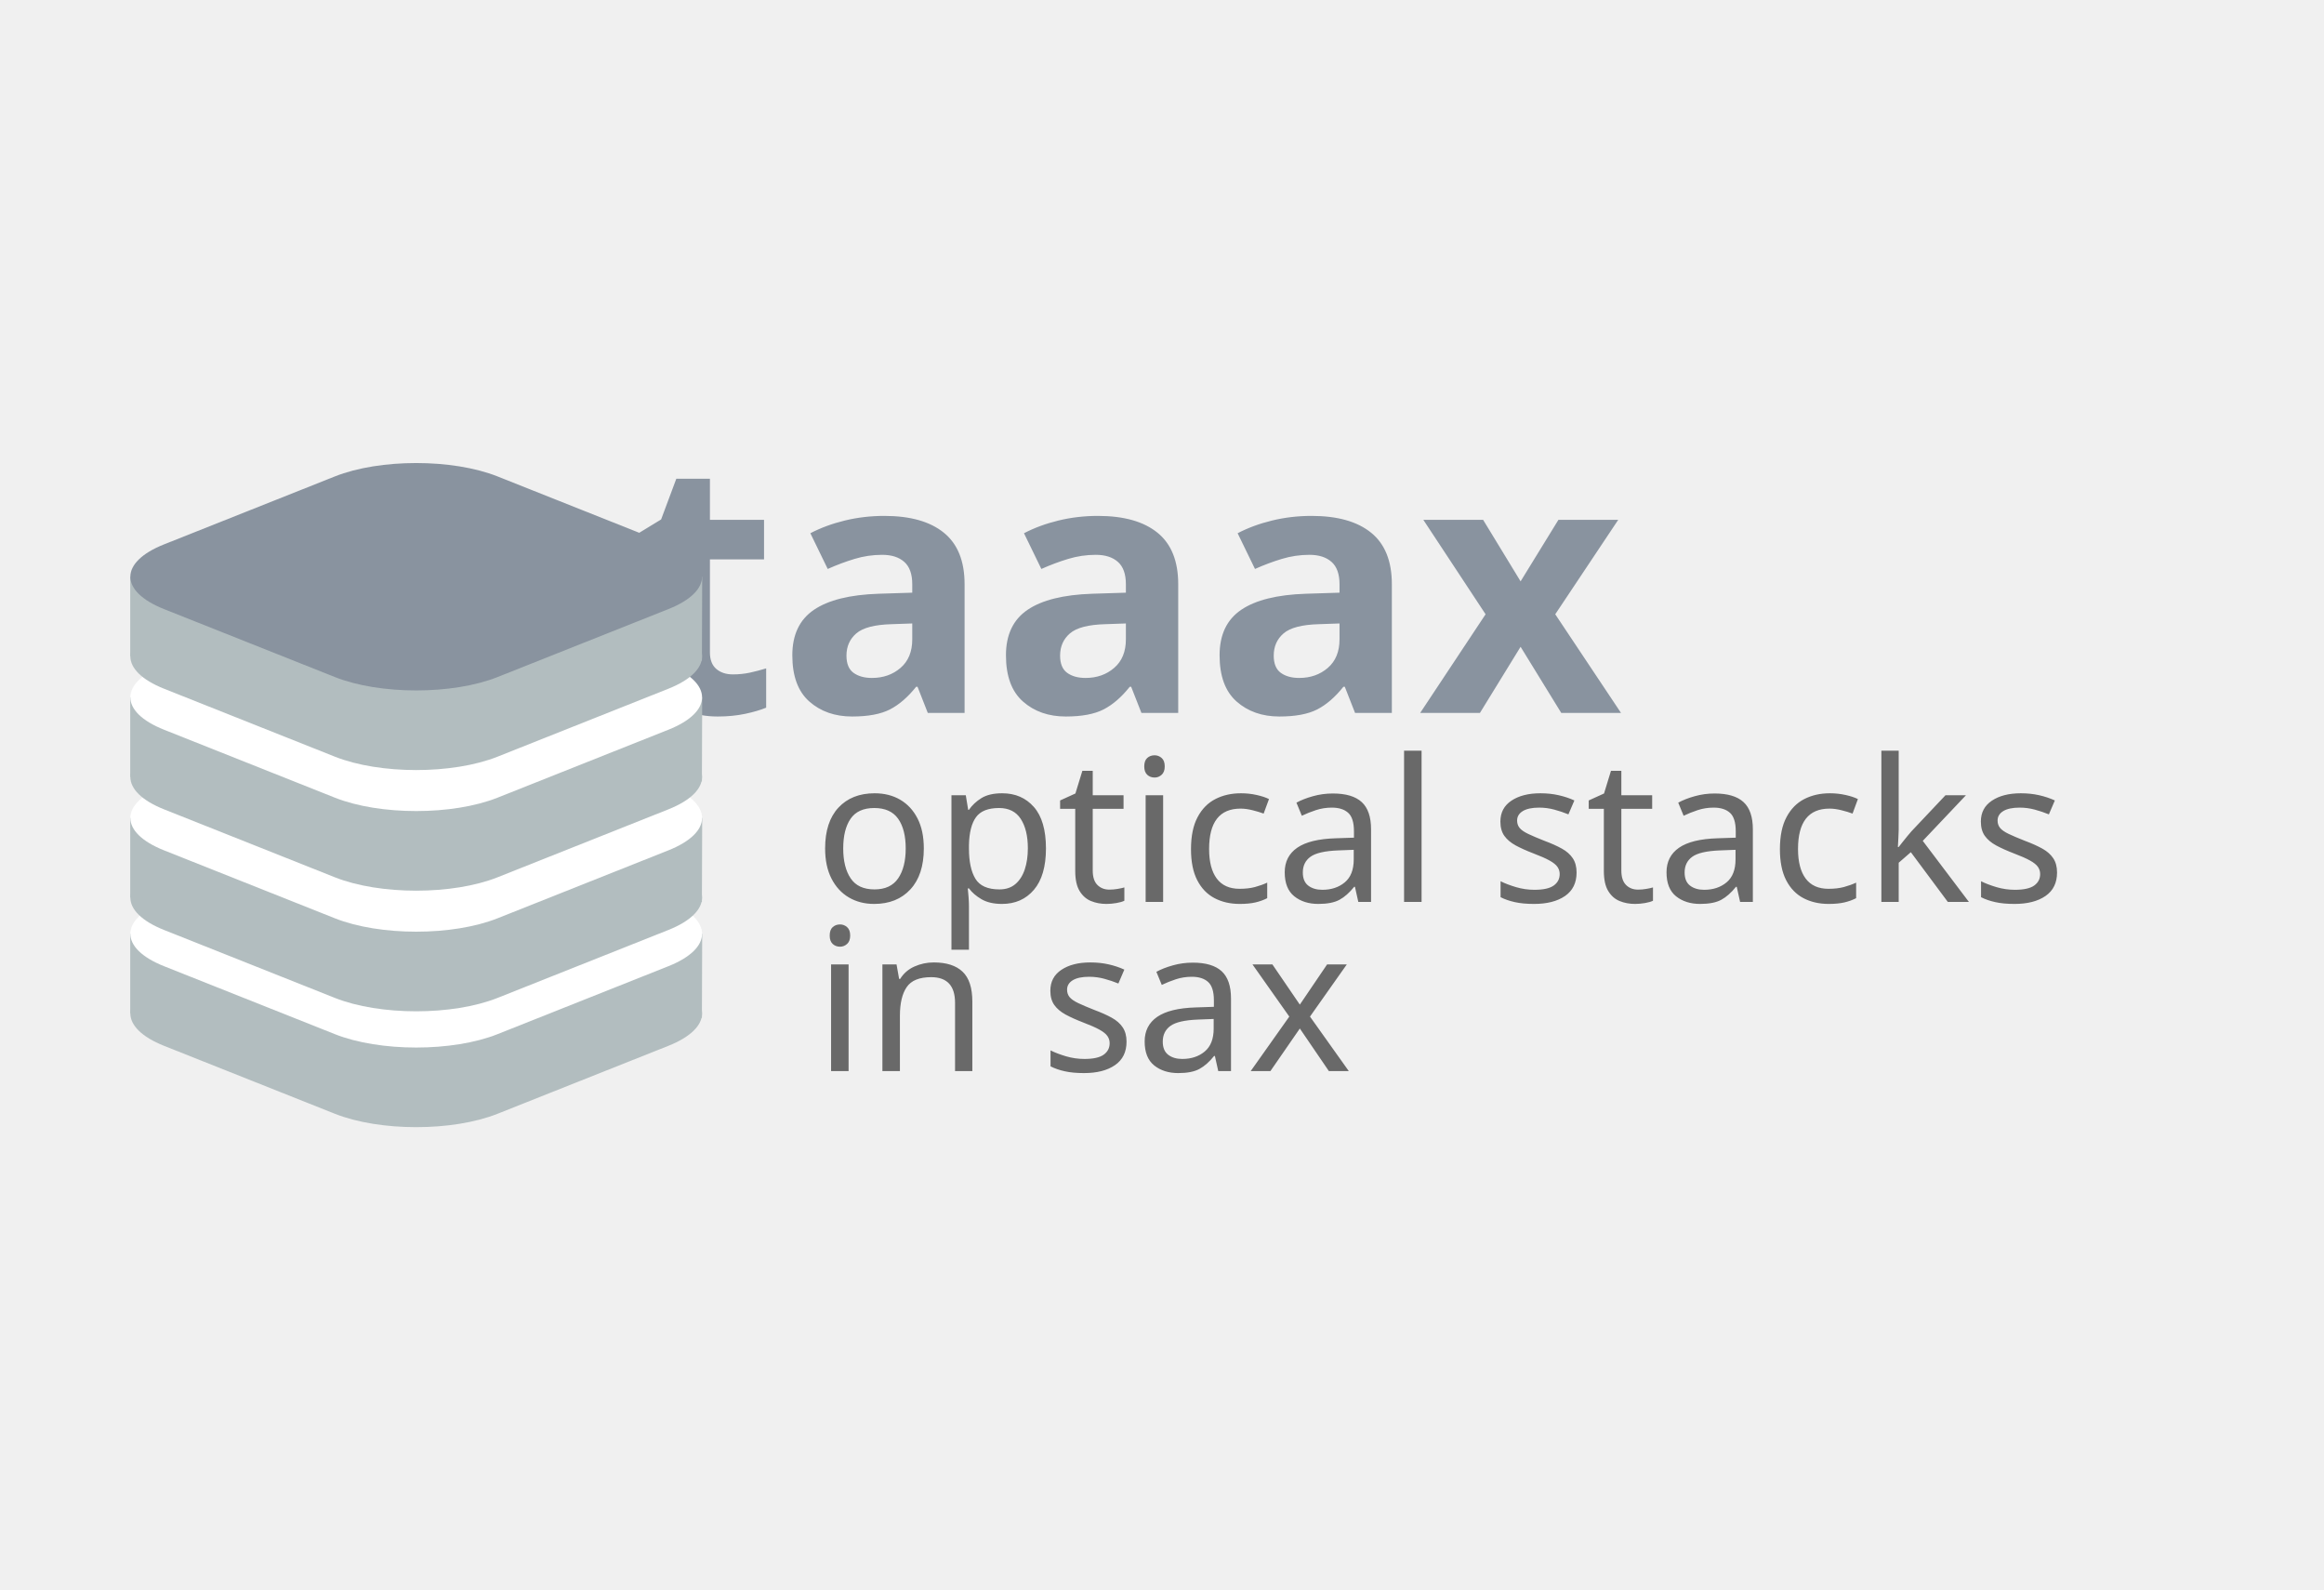
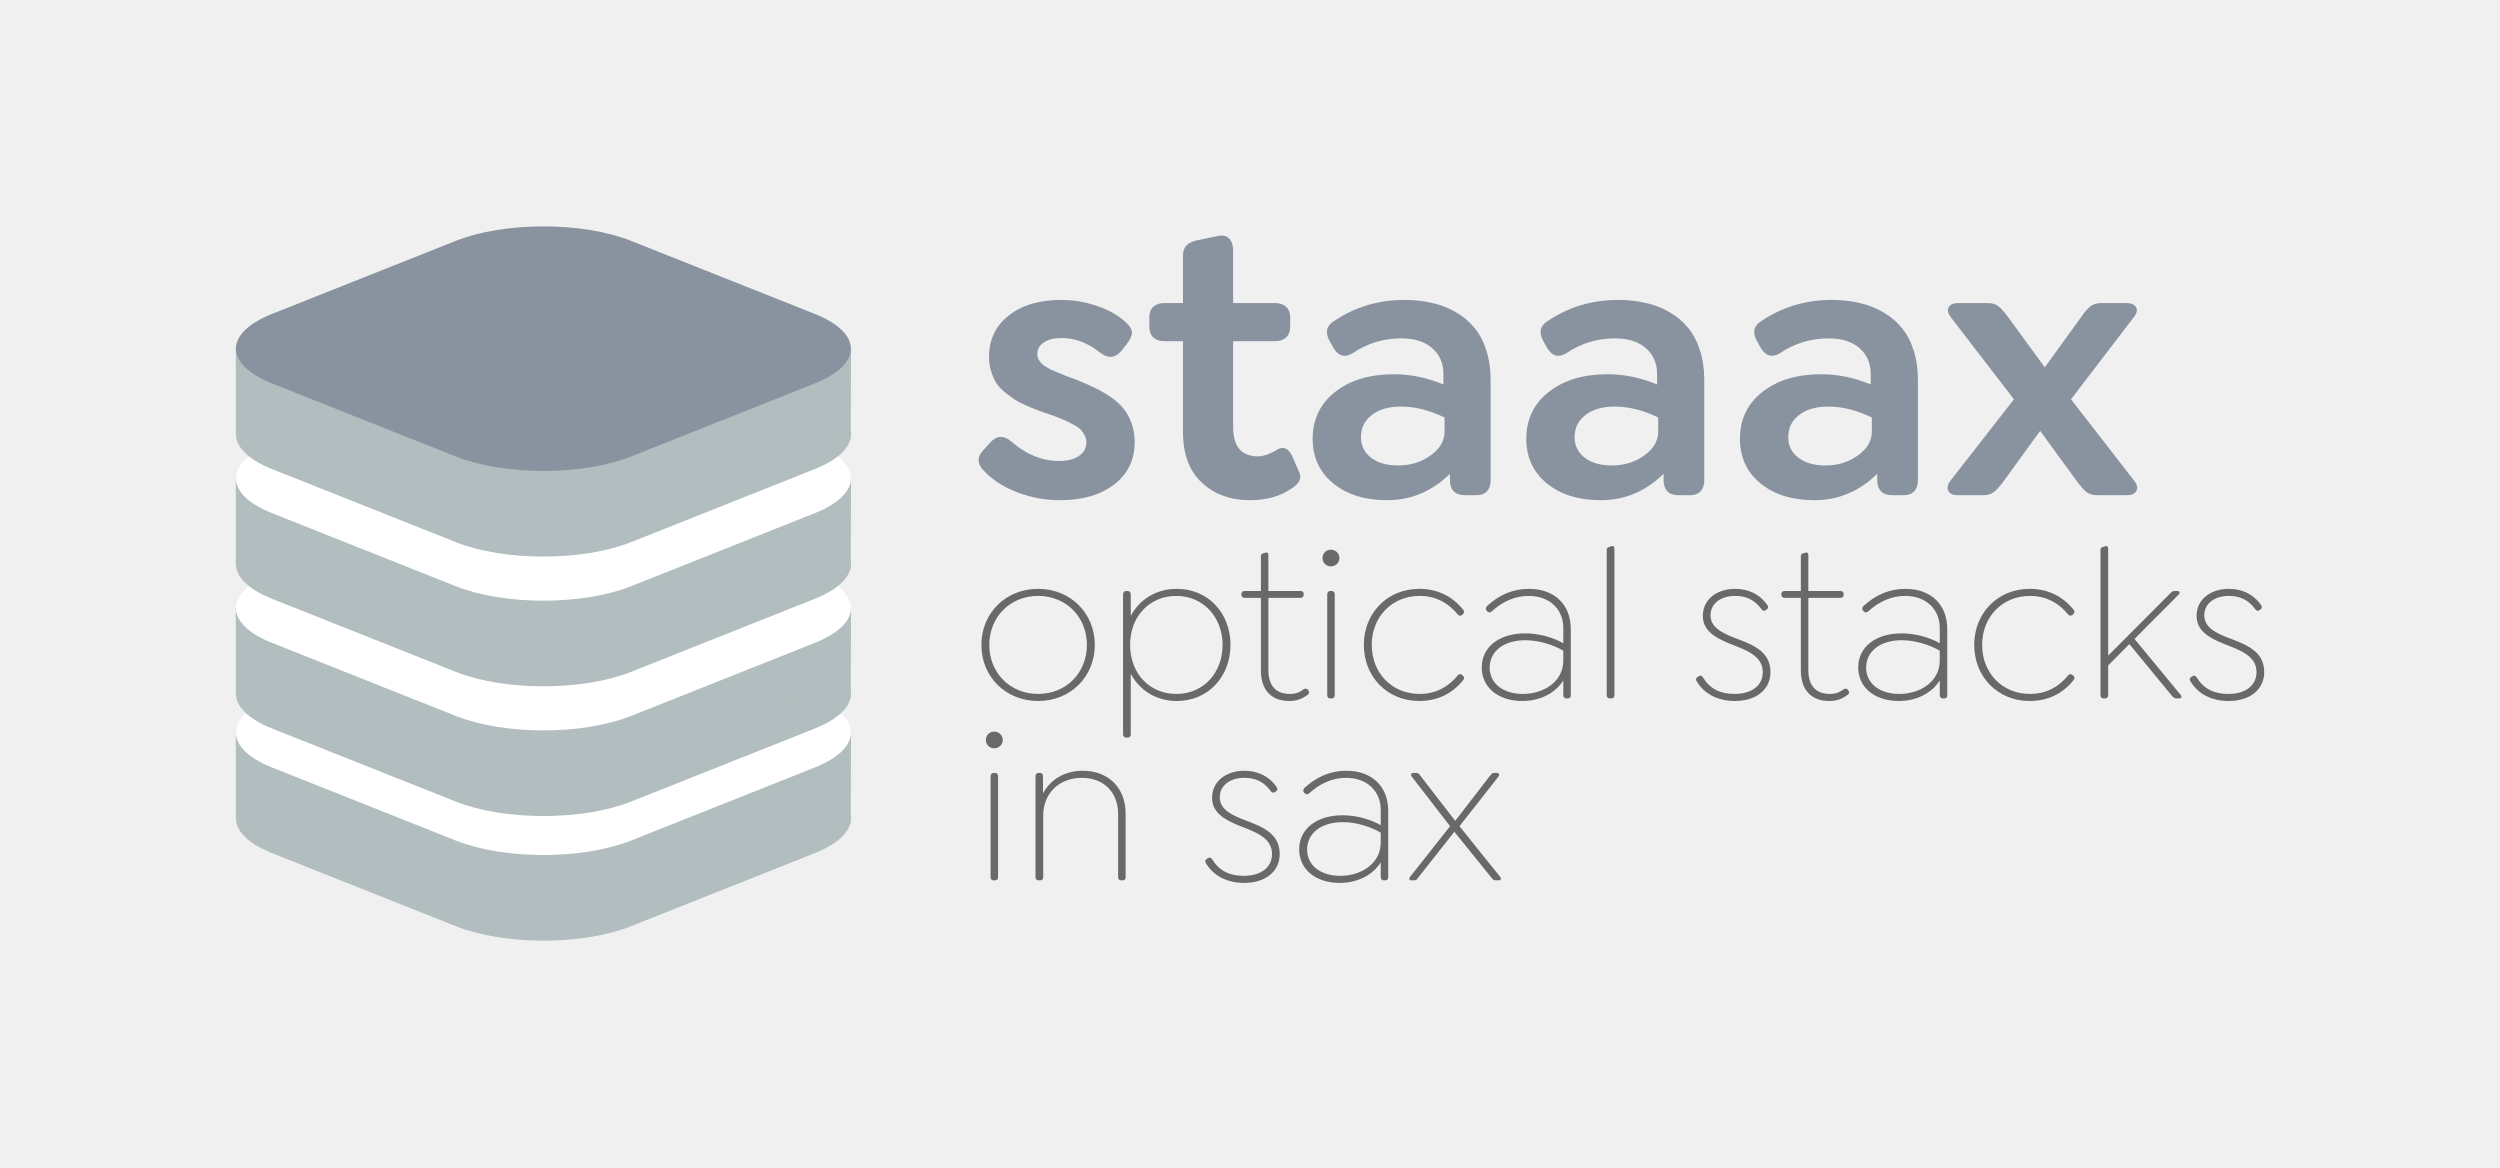
- <svg xmlns="http://www.w3.org/2000/svg" version="1.1" id="svg1" width="1022.788" height="699.226" viewBox="0 0 1022.788 699.226" xml:space="preserve">
-   <defs id="defs1" />
-   <g id="g1">
-     <g id="g21" transform="translate(8)">
-       <text xml:space="preserve" style="font-style:normal;font-variant:normal;font-weight:300;font-stretch:normal;font-size:155.662px;line-height:1.25;font-family:Goldplay;-inkscape-font-specification:'Goldplay Light';text-align:center;writing-mode:lr-tb;direction:ltr;text-anchor:middle;opacity:1;fill:#89939f;fill-opacity:1;stroke:none;stroke-width:1.82;stroke-linejoin:round" x="589.372" y="313.694" id="text1">
-         <tspan id="tspan1" x="589.372" y="313.694" style="font-style:normal;font-variant:normal;font-weight:600;font-stretch:normal;font-family:Goldplay;-inkscape-font-specification:'Goldplay Semi-Bold';fill:#89939f;fill-opacity:1;stroke:none;stroke-width:1.82">staaax</tspan>
-       </text>
-       <text xml:space="preserve" style="font-style:normal;font-variant:normal;font-weight:300;font-stretch:normal;font-size:87.56px;line-height:0.85;font-family:Goldplay;-inkscape-font-specification:'Goldplay Light';text-align:start;writing-mode:lr-tb;direction:ltr;text-anchor:start;opacity:0.56;fill:none;stroke:#000000;stroke-width:1.82;stroke-linejoin:round" x="350.322" y="396.846" id="text2">
-         <tspan x="350.322" y="396.846" style="font-style:normal;font-variant:normal;font-weight:300;font-stretch:normal;font-size:87.56px;line-height:0.85;font-family:Goldplay;-inkscape-font-specification:'Goldplay Light';text-align:start;text-anchor:start;fill:#000000;fill-opacity:1;stroke:none;stroke-width:1.82" id="tspan19">optical stacks</tspan>
-         <tspan x="350.322" y="471.272" style="font-style:normal;font-variant:normal;font-weight:300;font-stretch:normal;font-size:87.56px;line-height:0.85;font-family:Goldplay;-inkscape-font-specification:'Goldplay Light';text-align:start;text-anchor:start;fill:#000000;fill-opacity:1;stroke:none;stroke-width:1.82" id="tspan20">in sax</tspan>
-       </text>
-     </g>
-     <g id="g22" transform="matrix(0.8758076,0,0,0.8758076,26.63113,47.55037)">
-       <g id="g24" transform="translate(-12,114.4388)">
-         <g id="g23" style="opacity:1;fill:#3a7952;fill-opacity:1">
-           <rect style="opacity:1;fill:#b2bdbf;fill-opacity:1;stroke:none;stroke-width:1.005;stroke-linejoin:round" id="rect22" width="180.372" height="180.372" x="473.085" y="267.816" ry="44.014" transform="matrix(0.929229,0.3695043,-0.929229,0.3695043,0,0)" />
-           <path style="opacity:1;fill:#b2bdbf;fill-opacity:1;stroke:none;stroke-width:0.499;stroke-linejoin:round" d="M 47.039,340.377 V 300.386 H 334.444 l -0.133,42.23 z" id="path22" />
+ <svg xmlns="http://www.w3.org/2000/svg" width="1022.8" height="477.46" version="1.1" viewBox="0 0 1022.8 477.46" xml:space="preserve" id="svg14">
+   <defs id="defs14" />
+   <g id="g14">
+     <g transform="translate(8)" font-family="Goldplay" font-weight="300" stroke-linejoin="round" stroke-width="1.82" id="g3" />
+     <g id="g15" transform="translate(39.14901,-111.1061)">
+       <path style="font-weight:600;font-size:155.66px;line-height:1.25;text-align:center;text-anchor:middle;fill:#89939f" d="m 386.436,315.746 q -9.045,0 -17.481,-3.268 -8.437,-3.268 -13.377,-8.589 -4.56,-4.332 -0.304,-8.741 l 2.66,-2.964 q 4.028,-4.408 8.665,-0.456 9.121,7.981 19.61,7.981 5.016,0 8.057,-2.052 3.04,-2.128 3.04,-5.472 0,-1.672 -0.76,-3.04 -0.684,-1.368 -1.596,-2.28 -0.836,-0.912 -2.812,-1.976 -1.9,-1.064 -3.116,-1.596 -1.14,-0.532 -3.724,-1.52 -0.988,-0.38 -1.52,-0.608 -3.496,-1.216 -5.548,-1.9 -2.052,-0.76 -5.244,-2.128 -3.116,-1.368 -5.016,-2.584 -1.824,-1.216 -4.104,-3.04 -2.28,-1.9 -3.496,-3.876 -1.216,-1.976 -2.052,-4.712 -0.836,-2.736 -0.836,-5.852 0,-10.565 8.057,-16.873 8.057,-6.384 21.51,-6.384 7.601,0 14.745,2.508 7.221,2.432 11.705,6.689 2.28,1.976 2.432,3.952 0.152,1.9 -2.128,4.94 l -2.204,2.812 q -3.8,4.332 -8.513,0.76 -7.525,-6.08 -16.037,-6.08 -4.484,0 -7.145,1.824 -2.66,1.748 -2.66,4.712 0,0.836 0.228,1.596 0.228,0.684 0.76,1.368 0.608,0.684 1.064,1.216 0.532,0.532 1.596,1.14 1.14,0.608 1.9,1.064 0.76,0.38 2.28,0.988 1.52,0.608 2.432,0.988 0.912,0.38 2.812,1.14 1.976,0.684 2.964,1.064 4.56,1.824 7.601,3.344 3.04,1.444 6.384,3.724 3.344,2.28 5.244,4.712 1.976,2.432 3.268,5.928 1.292,3.496 1.292,7.677 0,11.021 -8.437,17.481 -8.361,6.384 -22.194,6.384 z m 97.82,-11.705 q 1.9,3.648 -2.66,6.689 -6.993,5.016 -17.405,5.016 -11.857,0 -19.61,-7.145 -7.753,-7.145 -7.753,-20.902 v -37.015 h -7.677 q -2.812,0 -4.484,-1.52 -1.596,-1.596 -1.596,-4.408 v -3.876 q 0,-2.736 1.596,-4.256 1.672,-1.52 4.484,-1.52 h 7.677 v -19.61 q 0,-4.94 5.852,-6.08 l 8.437,-1.748 q 3.04,-0.684 4.636,1.064 1.596,1.672 1.596,4.864 v 21.51 h 17.253 q 2.812,0 4.408,1.52 1.672,1.52 1.672,4.256 v 3.876 q 0,2.812 -1.672,4.408 -1.596,1.52 -4.408,1.52 H 457.349 v 35.115 q 0,12.009 10.261,12.009 2.888,0 7.145,-2.356 1.672,-1.216 2.964,-1.064 1.368,0.152 2.128,0.912 0.836,0.76 1.596,2.204 z m 43.247,-70.229 q 6.004,0 11.173,1.216 5.244,1.14 9.653,3.724 4.484,2.508 7.601,6.308 3.192,3.724 4.94,9.197 1.824,5.472 1.824,12.237 v 41.119 q 0,2.888 -1.52,4.484 -1.444,1.596 -4.256,1.596 h -4.94 q -2.812,0 -4.408,-1.596 -1.52,-1.672 -1.52,-4.484 v -2.66 q -11.021,10.793 -25.69,10.793 -13.681,0 -22.118,-6.917 -8.361,-6.917 -8.361,-18.165 0,-11.933 9.121,-19.153 9.197,-7.297 24.17,-7.297 10.109,0 20.218,4.18 v -4.18 q 0,-6.765 -4.636,-10.717 -4.56,-3.952 -12.617,-3.952 -10.945,0 -19.914,6.08 -4.788,2.888 -7.829,-2.204 l -1.368,-2.432 q -3.268,-5.548 1.672,-8.589 12.769,-8.589 28.806,-8.589 z m -2.66,67.721 q 7.677,0 13.301,-4.104 5.7,-4.104 5.7,-9.729 v -5.776 q -9.121,-4.484 -17.861,-4.484 -7.373,0 -11.857,3.42 -4.484,3.42 -4.484,9.045 0,5.244 4.104,8.437 4.18,3.192 11.097,3.192 z m 90.067,-67.721 q 6.004,0 11.173,1.216 5.244,1.14 9.653,3.724 4.484,2.508 7.601,6.308 3.192,3.724 4.94,9.197 1.824,5.472 1.824,12.237 v 41.119 q 0,2.888 -1.52,4.484 -1.444,1.596 -4.256,1.596 h -4.94 q -2.812,0 -4.408,-1.596 -1.52,-1.672 -1.52,-4.484 v -2.66 q -11.021,10.793 -25.69,10.793 -13.681,0 -22.118,-6.917 -8.361,-6.917 -8.361,-18.165 0,-11.933 9.121,-19.153 9.197,-7.297 24.17,-7.297 10.109,0 20.218,4.18 v -4.18 q 0,-6.765 -4.636,-10.717 -4.56,-3.952 -12.617,-3.952 -10.945,0 -19.914,6.08 -4.788,2.888 -7.829,-2.204 l -1.368,-2.432 q -3.268,-5.548 1.672,-8.589 12.769,-8.589 28.806,-8.589 z m -2.66,67.721 q 7.677,0 13.301,-4.104 5.7,-4.104 5.7,-9.729 v -5.776 q -9.121,-4.484 -17.861,-4.484 -7.373,0 -11.857,3.42 -4.484,3.42 -4.484,9.045 0,5.244 4.104,8.437 4.18,3.192 11.097,3.192 z m 90.067,-67.721 q 6.004,0 11.173,1.216 5.244,1.14 9.653,3.724 4.484,2.508 7.601,6.308 3.192,3.724 4.94,9.197 1.824,5.472 1.824,12.237 v 41.119 q 0,2.888 -1.52,4.484 -1.444,1.596 -4.256,1.596 h -4.94 q -2.812,0 -4.408,-1.596 -1.52,-1.672 -1.52,-4.484 v -2.66 q -11.021,10.793 -25.69,10.793 -13.681,0 -22.118,-6.917 -8.361,-6.917 -8.361,-18.165 0,-11.933 9.121,-19.153 9.197,-7.297 24.17,-7.297 10.109,0 20.218,4.18 v -4.18 q 0,-6.765 -4.636,-10.717 -4.56,-3.952 -12.617,-3.952 -10.945,0 -19.914,6.08 -4.788,2.888 -7.829,-2.204 l -1.368,-2.432 q -3.268,-5.548 1.672,-8.589 12.769,-8.589 28.806,-8.589 z m -2.66,67.721 q 7.677,0 13.301,-4.104 5.7,-4.104 5.7,-9.729 v -5.776 q -9.121,-4.484 -17.861,-4.484 -7.373,0 -11.857,3.42 -4.484,3.42 -4.484,9.045 0,5.244 4.104,8.437 4.18,3.192 11.097,3.192 z m 126.322,6.232 q 1.9,2.432 0.912,4.18 -0.988,1.748 -3.876,1.748 h -12.237 q -2.584,0 -4.332,-1.292 -1.672,-1.368 -3.952,-4.484 l -14.973,-20.522 -14.897,20.522 q -2.28,3.116 -4.028,4.484 -1.672,1.292 -4.256,1.292 h -10.565 q -2.812,0 -3.8,-1.672 -0.988,-1.672 0.836,-4.256 l 25.994,-33.291 -25.842,-33.595 q -1.824,-2.432 -0.836,-4.104 0.988,-1.672 3.8,-1.672 h 12.313 q 2.584,0 4.256,1.368 1.672,1.292 3.952,4.408 l 14.973,20.522 14.821,-20.522 q 2.128,-3.116 3.8,-4.408 1.672,-1.368 4.408,-1.368 h 10.413 q 2.888,0 3.876,1.672 0.988,1.672 -0.912,4.104 l -25.69,33.595 z" id="text1" aria-label="staaax" transform="translate(8)" />
+       <g id="text3" style="font-size:87.56px;line-height:0.85;opacity:0.56" aria-label="optical stacksin sax" transform="translate(8)">
+         <path d="m 377.554,397.897 c 13.309,0 23.203,-9.982 23.203,-22.941 0,-12.959 -9.894,-22.941 -23.203,-22.941 -13.309,0 -23.203,9.982 -23.203,22.941 0,12.959 9.894,22.941 23.203,22.941 z m 0,-2.889 c -11.47,0 -19.964,-8.668 -19.964,-20.051 0,-11.383 8.493,-20.051 19.964,-20.051 11.558,0 19.964,8.668 19.964,20.051 0,11.383 -8.406,20.051 -19.964,20.051 z m 56.739,-42.992 c -8.493,0 -15.235,4.378 -18.825,11.033 v -8.756 c 0,-0.788 -0.438,-1.401 -1.226,-1.401 h -0.7 c -0.7,0 -1.226,0.613 -1.226,1.401 v 57.264 c 0,0.788 0.525,1.313 1.226,1.313 h 0.7 c 0.788,0 1.226,-0.525 1.226,-1.313 V 386.777 c 3.59,6.655 10.245,11.12 18.825,11.12 12.959,0 21.978,-10.069 21.978,-22.941 0,-12.871 -9.019,-22.941 -21.978,-22.941 z m -0.175,42.992 c -10.857,0 -18.913,-8.231 -18.913,-20.051 0,-11.908 8.143,-20.051 18.913,-20.051 11.208,0 18.913,8.931 18.913,20.051 0,11.208 -7.618,20.051 -18.913,20.051 z m 54.112,-1.226 -0.175,-0.35 c -0.525,-0.7 -1.138,-0.788 -1.926,-0.263 -1.664,1.226 -3.24,1.839 -5.604,1.839 -5.691,0 -8.756,-3.415 -8.756,-9.807 V 355.693 h 13.134 c 0.788,0 1.313,-0.438 1.313,-1.226 v -0.35 c 0,-0.788 -0.525,-1.226 -1.313,-1.226 h -13.134 v -14.623 c 0,-0.876 -0.35,-1.313 -1.226,-1.051 l -0.788,0.263 c -0.876,0.175 -1.051,0.613 -1.051,1.226 v 14.185 h -6.655 c -0.7,0 -1.313,0.438 -1.313,1.226 v 0.35 c 0,0.788 0.613,1.226 1.313,1.226 h 6.655 v 29.683 c 0,8.056 4.29,12.521 11.645,12.521 2.889,0 5.078,-0.788 7.267,-2.364 0.525,-0.263 1.138,-0.963 0.613,-1.751 z m 9.106,-50.96 c 1.926,0 3.502,-1.489 3.502,-3.415 0,-1.926 -1.576,-3.415 -3.502,-3.415 -1.926,0 -3.415,1.489 -3.415,3.415 0,1.926 1.489,3.415 3.415,3.415 z m -0.263,54.025 h 0.613 c 0.788,0 1.226,-0.525 1.226,-1.313 v -41.241 c 0,-0.788 -0.438,-1.401 -1.226,-1.401 h -0.613 c -0.788,0 -1.226,0.613 -1.226,1.401 v 41.241 c 0,0.788 0.438,1.313 1.226,1.313 z m 36.425,1.051 c 7.267,0 13.397,-2.889 17.862,-8.406 0.525,-0.613 0.7,-1.226 0.088,-1.839 l -0.263,-0.263 c -0.525,-0.525 -1.226,-0.7 -1.926,0 -4.115,5.078 -9.456,7.618 -15.586,7.618 -11.558,0 -19.613,-8.756 -19.613,-20.051 0,-11.383 8.143,-20.051 19.613,-20.051 6.129,0 11.47,2.539 15.586,7.618 0.7,0.7 1.401,0.525 1.926,0 l 0.263,-0.263 c 0.613,-0.613 0.438,-1.226 -0.088,-1.839 -4.466,-5.516 -10.595,-8.406 -17.862,-8.406 -13.134,0 -22.678,9.982 -22.678,22.941 0,12.959 9.544,22.941 22.678,22.941 z m 44.831,-45.881 c -6.392,0 -11.996,2.364 -16.987,6.917 -0.613,0.525 -0.876,1.313 -0.263,2.014 l 0.175,0.175 c 0.438,0.525 1.051,0.788 1.839,0.175 4.466,-4.115 9.632,-6.392 15.148,-6.392 8.581,0 14.185,5.429 14.185,13.134 v 6.217 c -4.203,-2.364 -9.894,-4.028 -15.586,-4.028 -10.595,0 -17.775,5.516 -17.775,13.922 0,8.231 6.742,13.747 16.636,13.747 6.917,0 13.309,-2.977 16.724,-8.406 v 6.042 c 0,0.788 0.525,1.313 1.226,1.313 h 0.613 c 0.876,0 1.226,-0.525 1.226,-1.313 v -27.056 c 0,-9.982 -6.567,-16.461 -17.162,-16.461 z m -2.452,42.992 c -8.143,0 -13.572,-4.378 -13.572,-10.77 0,-6.742 5.867,-11.208 14.623,-11.208 5.779,0 11.821,2.101 15.498,4.29 v 4.028 c 0,8.668 -8.056,13.659 -16.549,13.659 z m 35.549,1.839 h 0.7 c 0.788,0 1.226,-0.525 1.226,-1.313 v -59.891 c 0,-0.876 -0.438,-1.313 -1.313,-1.051 l -0.788,0.263 c -0.876,0.263 -1.051,0.613 -1.051,1.226 v 59.453 c 0,0.788 0.438,1.313 1.226,1.313 z m 51.223,1.051 c 8.756,0 14.535,-4.728 14.535,-11.821 0,-9.019 -8.056,-11.47 -15.761,-14.447 -4.641,-1.926 -8.756,-4.115 -8.756,-8.844 0,-4.728 4.203,-7.88 9.982,-7.88 4.553,0 7.968,1.489 10.945,5.516 0.613,0.788 1.313,0.613 1.839,0.175 l 0.35,-0.263 c 0.7,-0.613 0.438,-1.313 0,-1.839 -3.152,-4.466 -7.88,-6.479 -13.046,-6.479 -7.443,0 -13.222,4.29 -13.222,11.033 0,6.217 5.254,8.931 10.332,11.12 6.742,2.714 14.185,4.903 14.185,11.908 0,5.516 -4.553,8.931 -11.558,8.931 -5.867,0 -10.069,-2.101 -12.959,-6.83 -0.525,-0.788 -1.138,-0.788 -1.839,-0.35 l -0.35,0.263 c -0.788,0.525 -0.7,1.138 -0.263,1.839 3.152,5.254 8.844,7.968 15.586,7.968 z m 46.494,-4.115 -0.175,-0.35 c -0.525,-0.7 -1.138,-0.788 -1.926,-0.263 -1.664,1.226 -3.24,1.839 -5.604,1.839 -5.691,0 -8.756,-3.415 -8.756,-9.807 V 355.693 h 13.134 c 0.788,0 1.313,-0.438 1.313,-1.226 v -0.35 c 0,-0.788 -0.525,-1.226 -1.313,-1.226 h -13.134 v -14.623 c 0,-0.876 -0.35,-1.313 -1.226,-1.051 l -0.788,0.263 c -0.876,0.175 -1.051,0.613 -1.051,1.226 v 14.185 h -6.655 c -0.7,0 -1.313,0.438 -1.313,1.226 v 0.35 c 0,0.788 0.613,1.226 1.313,1.226 h 6.655 v 29.683 c 0,8.056 4.29,12.521 11.645,12.521 2.889,0 5.078,-0.788 7.267,-2.364 0.525,-0.263 1.138,-0.963 0.613,-1.751 z m 23.203,-41.766 c -6.392,0 -11.996,2.364 -16.987,6.917 -0.613,0.525 -0.876,1.313 -0.263,2.014 l 0.175,0.175 c 0.438,0.525 1.051,0.788 1.839,0.175 4.466,-4.115 9.632,-6.392 15.148,-6.392 8.581,0 14.185,5.429 14.185,13.134 v 6.217 c -4.203,-2.364 -9.894,-4.028 -15.586,-4.028 -10.595,0 -17.775,5.516 -17.775,13.922 0,8.231 6.742,13.747 16.636,13.747 6.917,0 13.309,-2.977 16.724,-8.406 v 6.042 c 0,0.788 0.525,1.313 1.226,1.313 h 0.613 c 0.876,0 1.226,-0.525 1.226,-1.313 v -27.056 c 0,-9.982 -6.567,-16.461 -17.162,-16.461 z m -2.452,42.992 c -8.143,0 -13.572,-4.378 -13.572,-10.77 0,-6.742 5.867,-11.208 14.623,-11.208 5.779,0 11.821,2.101 15.498,4.29 v 4.028 c 0,8.668 -8.056,13.659 -16.549,13.659 z m 53.324,2.889 c 7.267,0 13.397,-2.889 17.862,-8.406 0.525,-0.613 0.7,-1.226 0.088,-1.839 l -0.263,-0.263 c -0.525,-0.525 -1.226,-0.7 -1.926,0 -4.115,5.078 -9.456,7.618 -15.586,7.618 -11.558,0 -19.613,-8.756 -19.613,-20.051 0,-11.383 8.143,-20.051 19.613,-20.051 6.129,0 11.47,2.539 15.586,7.618 0.7,0.7 1.401,0.525 1.926,0 l 0.263,-0.263 c 0.613,-0.613 0.438,-1.226 -0.088,-1.839 -4.466,-5.516 -10.595,-8.406 -17.862,-8.406 -13.134,0 -22.678,9.982 -22.678,22.941 0,12.959 9.544,22.941 22.678,22.941 z m 61.817,-2.452 -18.913,-22.941 18.125,-18.212 c 0.613,-0.613 0.263,-1.401 -0.525,-1.401 h -1.226 c -0.788,0 -1.226,0.438 -1.926,1.138 l -25.217,25.305 v -43.692 c 0,-0.876 -0.438,-1.313 -1.226,-1.051 l -0.876,0.263 c -0.788,0.263 -1.051,0.613 -1.051,1.226 v 59.453 c 0,0.788 0.525,1.313 1.226,1.313 h 0.7 c 0.788,0 1.226,-0.525 1.226,-1.313 v -12.171 l 8.668,-8.756 17.424,21.19 c 0.7,0.788 1.138,1.051 1.926,1.051 h 1.051 c 0.876,0 1.226,-0.613 0.613,-1.401 z m 19.613,2.452 c 8.756,0 14.535,-4.728 14.535,-11.821 0,-9.019 -8.056,-11.47 -15.761,-14.447 -4.641,-1.926 -8.756,-4.115 -8.756,-8.844 0,-4.728 4.203,-7.88 9.982,-7.88 4.553,0 7.968,1.489 10.945,5.516 0.613,0.788 1.313,0.613 1.839,0.175 l 0.35,-0.263 c 0.7,-0.613 0.438,-1.313 0,-1.839 -3.152,-4.466 -7.88,-6.479 -13.046,-6.479 -7.443,0 -13.222,4.29 -13.222,11.033 0,6.217 5.254,8.931 10.332,11.12 6.742,2.714 14.185,4.903 14.185,11.908 0,5.516 -4.553,8.931 -11.558,8.931 -5.867,0 -10.069,-2.101 -12.959,-6.83 -0.525,-0.788 -1.138,-0.788 -1.839,-0.35 l -0.35,0.263 c -0.788,0.525 -0.7,1.138 -0.263,1.839 3.152,5.254 8.844,7.968 15.586,7.968 z" id="path14" />
+         <path d="m 359.604,417.247 c 1.926,0 3.502,-1.489 3.502,-3.415 0,-1.926 -1.576,-3.415 -3.502,-3.415 -1.926,0 -3.415,1.489 -3.415,3.415 0,1.926 1.489,3.415 3.415,3.415 z m -0.263,54.025 h 0.613 c 0.788,0 1.226,-0.525 1.226,-1.313 v -41.241 c 0,-0.788 -0.438,-1.401 -1.226,-1.401 h -0.613 c -0.788,0 -1.226,0.613 -1.226,1.401 v 41.241 c 0,0.788 0.438,1.313 1.226,1.313 z m 36.512,-44.831 c -7.53,0 -13.309,3.678 -16.286,9.281 v -7.005 c 0,-0.788 -0.438,-1.401 -1.226,-1.401 h -0.613 c -0.788,0 -1.226,0.613 -1.226,1.401 v 41.241 c 0,0.788 0.438,1.313 1.226,1.313 h 0.7 c 0.788,0 1.226,-0.525 1.226,-1.313 V 444.654 c 0,-8.756 6.304,-15.323 15.848,-15.323 8.844,0 14.798,5.867 14.798,14.798 v 25.83 c 0,0.788 0.438,1.313 1.226,1.313 h 0.613 c 0.876,0 1.226,-0.525 1.226,-1.313 v -26.005 c 0,-10.595 -7.092,-17.512 -17.512,-17.512 z m 66.02,45.881 c 8.756,0 14.535,-4.728 14.535,-11.821 0,-9.019 -8.056,-11.47 -15.761,-14.447 -4.641,-1.926 -8.756,-4.115 -8.756,-8.844 0,-4.728 4.203,-7.88 9.982,-7.88 4.553,0 7.968,1.489 10.945,5.516 0.613,0.788 1.313,0.613 1.839,0.175 l 0.35,-0.263 c 0.7,-0.613 0.438,-1.313 0,-1.839 -3.152,-4.466 -7.88,-6.479 -13.046,-6.479 -7.443,0 -13.222,4.29 -13.222,11.033 0,6.217 5.254,8.931 10.332,11.12 6.742,2.714 14.185,4.903 14.185,11.908 0,5.516 -4.553,8.931 -11.558,8.931 -5.867,0 -10.069,-2.101 -12.959,-6.83 -0.525,-0.788 -1.138,-0.788 -1.839,-0.35 l -0.35,0.263 c -0.788,0.525 -0.7,1.138 -0.263,1.839 3.152,5.254 8.844,7.968 15.586,7.968 z m 41.766,-45.881 c -6.392,0 -11.996,2.364 -16.987,6.917 -0.613,0.525 -0.876,1.313 -0.263,2.014 l 0.175,0.175 c 0.438,0.525 1.051,0.788 1.839,0.175 4.466,-4.115 9.632,-6.392 15.148,-6.392 8.581,0 14.185,5.429 14.185,13.134 v 6.217 c -4.203,-2.364 -9.894,-4.028 -15.586,-4.028 -10.595,0 -17.775,5.516 -17.775,13.922 0,8.231 6.742,13.747 16.636,13.747 6.917,0 13.309,-2.977 16.724,-8.406 v 6.042 c 0,0.788 0.525,1.313 1.226,1.313 h 0.613 c 0.876,0 1.226,-0.525 1.226,-1.313 V 442.902 c 0,-9.982 -6.567,-16.461 -17.162,-16.461 z m -2.452,42.992 c -8.143,0 -13.572,-4.378 -13.572,-10.77 0,-6.742 5.867,-11.208 14.623,-11.208 5.779,0 11.821,2.101 15.498,4.29 v 4.028 c 0,8.668 -8.056,13.659 -16.549,13.659 z m 65.495,0.525 -16.724,-20.839 16.023,-20.401 c 0.438,-0.525 0.175,-1.401 -0.613,-1.401 h -1.226 c -0.788,0 -1.138,0.525 -1.751,1.226 l -14.185,18.388 -14.185,-18.388 c -0.525,-0.7 -0.876,-1.226 -1.751,-1.226 h -1.313 c -0.788,0 -1.051,0.876 -0.613,1.401 l 15.761,20.401 -16.461,20.839 c -0.525,0.525 -0.175,1.313 0.613,1.313 h 1.138 c 0.876,0 1.226,-0.438 1.751,-1.226 l 14.71,-18.65 15.06,18.65 c 0.613,0.788 0.963,1.226 1.839,1.226 h 1.313 c 0.788,0 1.051,-0.788 0.613,-1.313 z" id="path15" />
+       </g>
+       <g transform="matrix(0.87581,0,0,0.87581,26.631,47.55)" id="g13">
+         <g transform="translate(-12,114.44)" id="g5">
+           <g fill="#b2bdbf" id="g4">
+             <rect transform="matrix(0.92923,0.3695,-0.92923,0.3695,0,0)" x="473.09" y="267.82" width="180.37" height="180.37" ry="44.014" id="rect3" />
+             <path d="m 47.039,340.38 v -39.991 h 287.4 l -0.133,42.23 z" id="path3" />
+           </g>
+           <rect transform="matrix(0.92923,0.3695,-0.92923,0.3695,0,0)" x="418.96" y="213.69" width="180.37" height="180.37" ry="44.014" fill="#ffffff" id="rect4" />
        </g>
-         <rect style="opacity:1;fill:#ffffff;fill-opacity:1;stroke:none;stroke-width:1.005;stroke-linejoin:round" id="rect23" width="180.372" height="180.372" x="418.959" y="213.689" ry="44.014" transform="matrix(0.929229,0.3695043,-0.929229,0.3695043,0,0)" />
-       </g>
-       <g id="g18" transform="translate(-12,56.23425)">
-         <g id="g17" style="opacity:1;fill:#3a7952;fill-opacity:1">
-           <rect style="opacity:1;fill:#b2bdbf;fill-opacity:1;stroke:none;stroke-width:1.005;stroke-linejoin:round" id="rect16" width="180.372" height="180.372" x="473.085" y="267.816" ry="44.014" transform="matrix(0.929229,0.3695043,-0.929229,0.3695043,0,0)" />
-           <path style="opacity:1;fill:#b2bdbf;fill-opacity:1;stroke:none;stroke-width:0.499;stroke-linejoin:round" d="M 47.039,340.377 V 300.386 H 334.444 l -0.133,42.23 z" id="path16" />
+         <g transform="translate(-12,56.234)" id="g7">
+           <g fill="#b2bdbf" id="g6">
+             <rect transform="matrix(0.92923,0.3695,-0.92923,0.3695,0,0)" x="473.09" y="267.82" width="180.37" height="180.37" ry="44.014" id="rect5" />
+             <path d="m 47.039,340.38 v -39.991 h 287.4 l -0.133,42.23 z" id="path5" />
+           </g>
+           <rect transform="matrix(0.92923,0.3695,-0.92923,0.3695,0,0)" x="418.96" y="213.69" width="180.37" height="180.37" ry="44.014" fill="#ffffff" id="rect6" />
        </g>
-         <rect style="opacity:1;fill:#ffffff;fill-opacity:1;stroke:none;stroke-width:1.005;stroke-linejoin:round" id="rect17" width="180.372" height="180.372" x="418.959" y="213.689" ry="44.014" transform="matrix(0.929229,0.3695043,-0.929229,0.3695043,0,0)" />
-       </g>
-       <g id="g16" transform="translate(-12,-4.36423)">
-         <g id="g15" style="opacity:1;fill:#3a7952;fill-opacity:1">
-           <rect style="opacity:1;fill:#b2bdbf;fill-opacity:1;stroke:none;stroke-width:1.005;stroke-linejoin:round" id="rect14" width="180.372" height="180.372" x="473.085" y="267.816" ry="44.014" transform="matrix(0.929229,0.3695043,-0.929229,0.3695043,0,0)" />
-           <path style="opacity:1;fill:#b2bdbf;fill-opacity:1;stroke:none;stroke-width:0.499;stroke-linejoin:round" d="M 47.039,340.377 V 300.386 H 334.444 l -0.133,42.23 z" id="path14" />
+         <g transform="translate(-12,-4.3642)" id="g9">
+           <g fill="#b2bdbf" id="g8">
+             <rect transform="matrix(0.92923,0.3695,-0.92923,0.3695,0,0)" x="473.09" y="267.82" width="180.37" height="180.37" ry="44.014" id="rect7" />
+             <path d="m 47.039,340.38 v -39.991 h 287.4 l -0.133,42.23 z" id="path7" />
+           </g>
+           <rect transform="matrix(0.92923,0.3695,-0.92923,0.3695,0,0)" x="418.96" y="213.69" width="180.37" height="180.37" ry="44.014" fill="#ffffff" id="rect8" />
        </g>
-         <rect style="opacity:1;fill:#ffffff;fill-opacity:1;stroke:none;stroke-width:1.005;stroke-linejoin:round" id="rect15" width="180.372" height="180.372" x="418.959" y="213.689" ry="44.014" transform="matrix(0.929229,0.3695043,-0.929229,0.3695043,0,0)" />
-       </g>
-       <g id="g14" transform="translate(0,-24)">
-         <g id="g13" style="opacity:1;fill:#3a7952;fill-opacity:1" transform="translate(0,-14.96271)">
-           <g id="g20">
-             <rect style="opacity:1;fill:#b2bdbf;fill-opacity:1;stroke:none;stroke-width:1.005;stroke-linejoin:round" id="rect7" width="180.372" height="180.372" x="431.446" y="239.09" ry="44.014" transform="matrix(0.929229,0.3695043,-0.929229,0.3695043,0,0)" />
-             <path style="opacity:1;fill:#b2bdbf;fill-opacity:1;stroke:none;stroke-width:0.499;stroke-linejoin:round" d="M 35.039,314.377 V 274.386 H 322.444 l -0.133,42.23 z" id="path13" />
+         <g transform="translate(0,-24)" id="g12">
+           <g transform="translate(0,-14.963)" fill="#3a7952" id="g11">
+             <g fill="#b2bdbf" id="g10">
+               <rect transform="matrix(0.92923,0.3695,-0.92923,0.3695,0,0)" x="431.45" y="239.09" width="180.37" height="180.37" ry="44.014" id="rect9" />
+               <path d="m 35.039,314.38 v -39.991 h 287.4 l -0.133,42.23 z" id="path9" />
+             </g>
          </g>
+           <rect transform="matrix(0.92923,0.3695,-0.92923,0.3695,0,0)" x="357.07" y="164.72" width="180.37" height="180.37" ry="44.014" fill="#89939f" id="rect11" />
        </g>
-         <rect style="opacity:1;fill:#89939f;fill-opacity:1;stroke:none;stroke-width:1.005;stroke-linejoin:round" id="rect6" width="180.372" height="180.372" x="357.072" y="164.717" ry="44.014" transform="matrix(0.929229,0.3695043,-0.929229,0.3695043,0,0)" />
      </g>
    </g>
  </g>
</svg>
